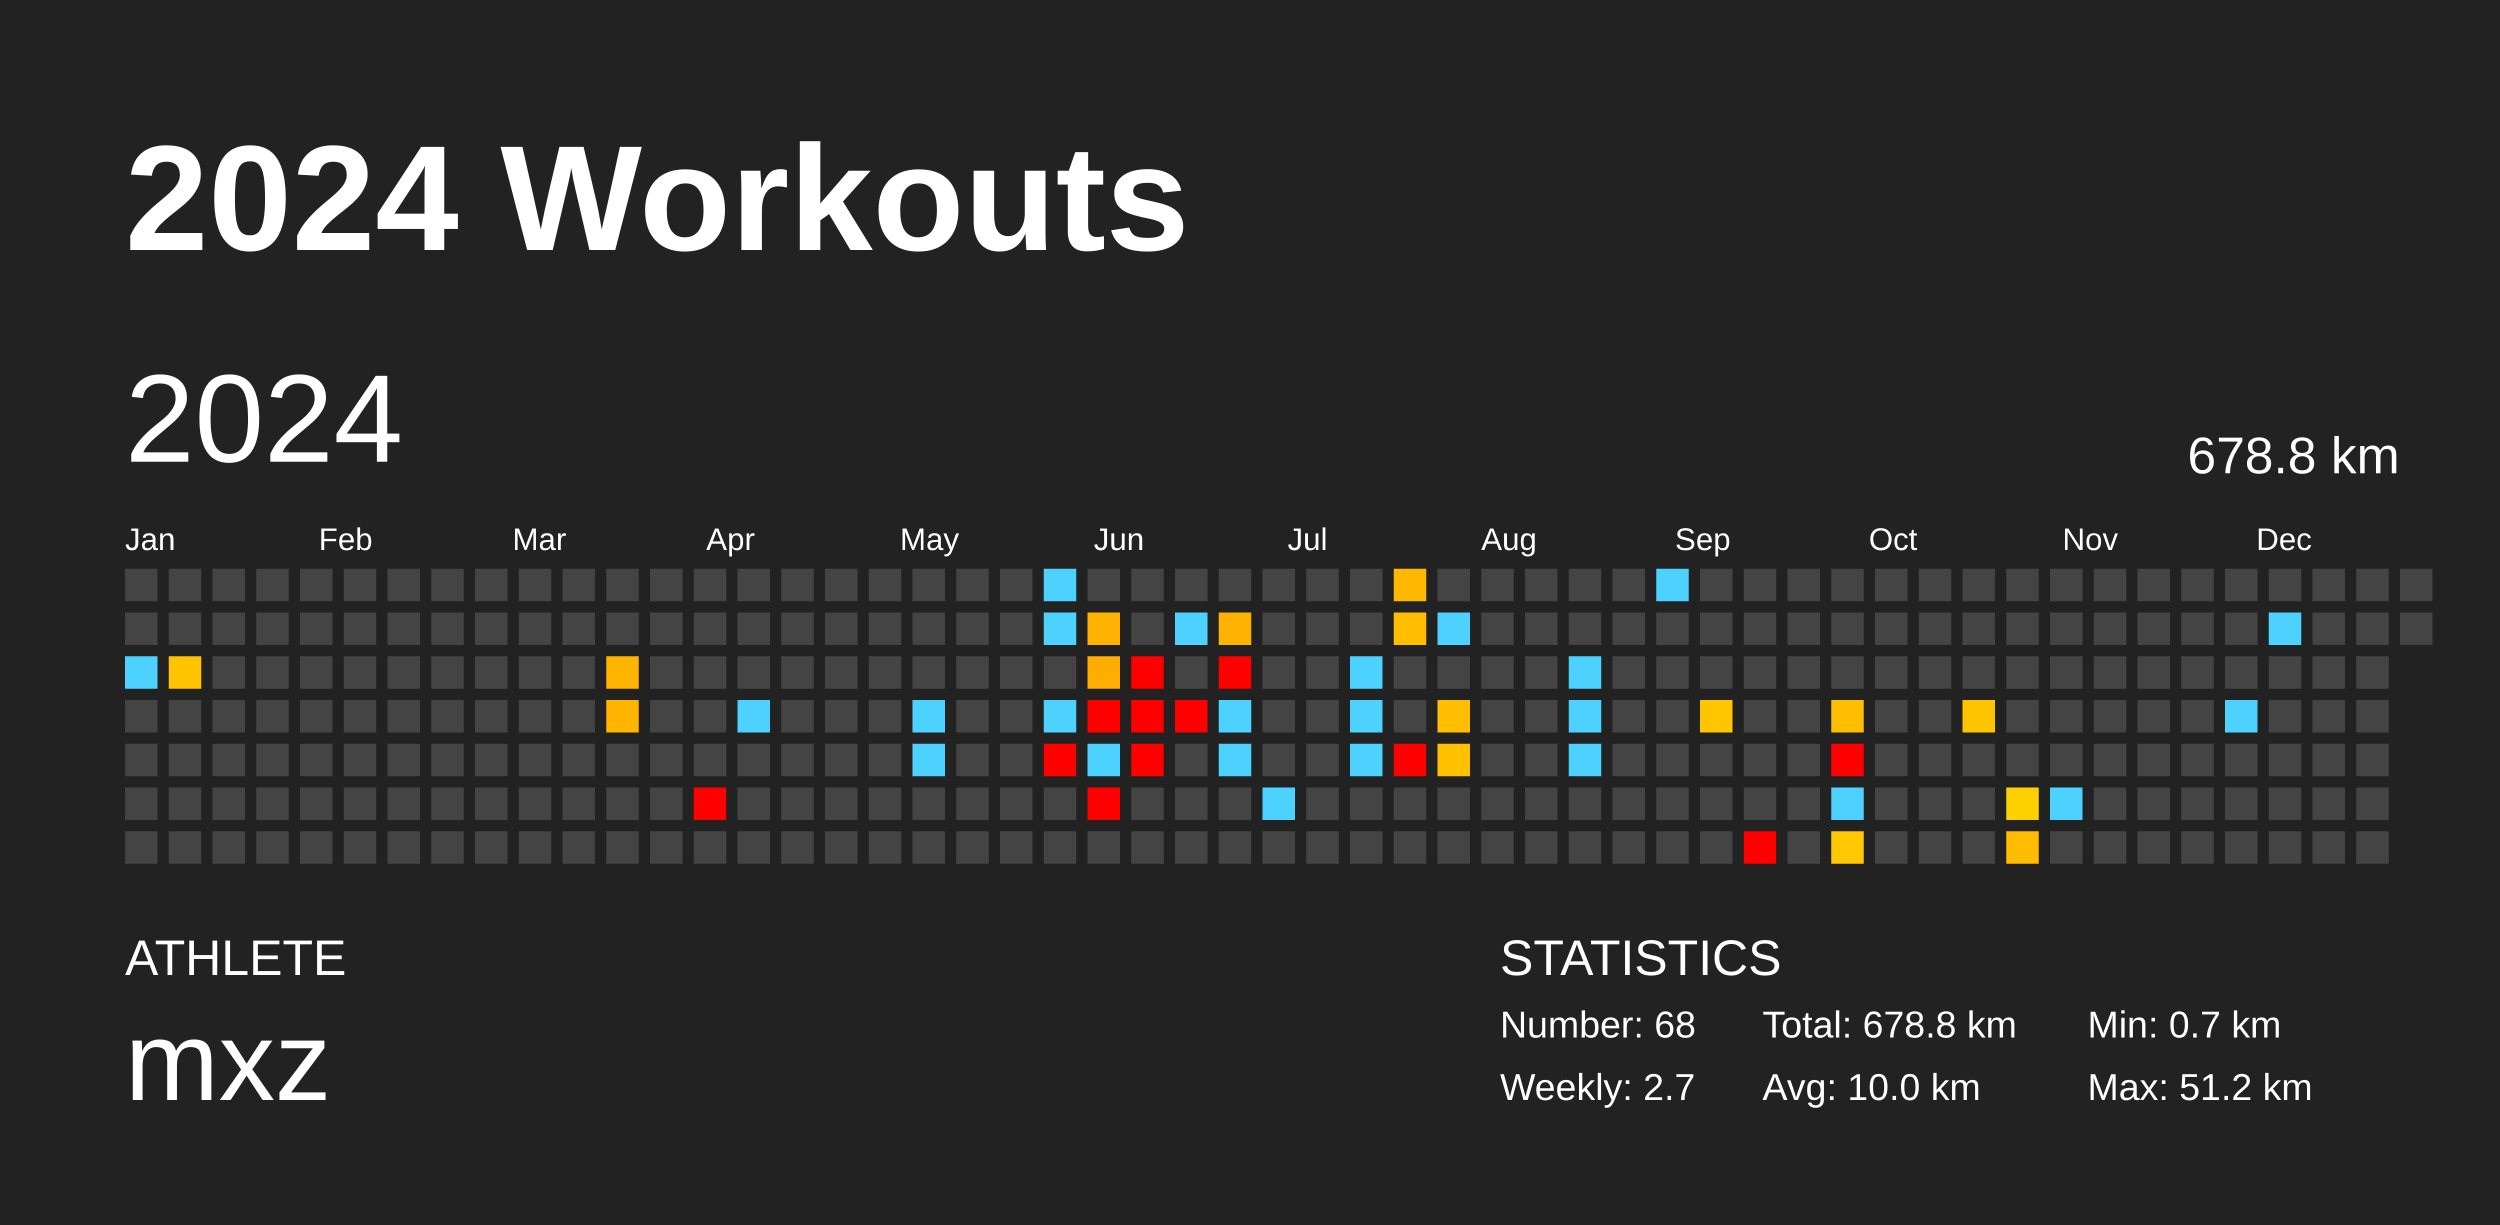
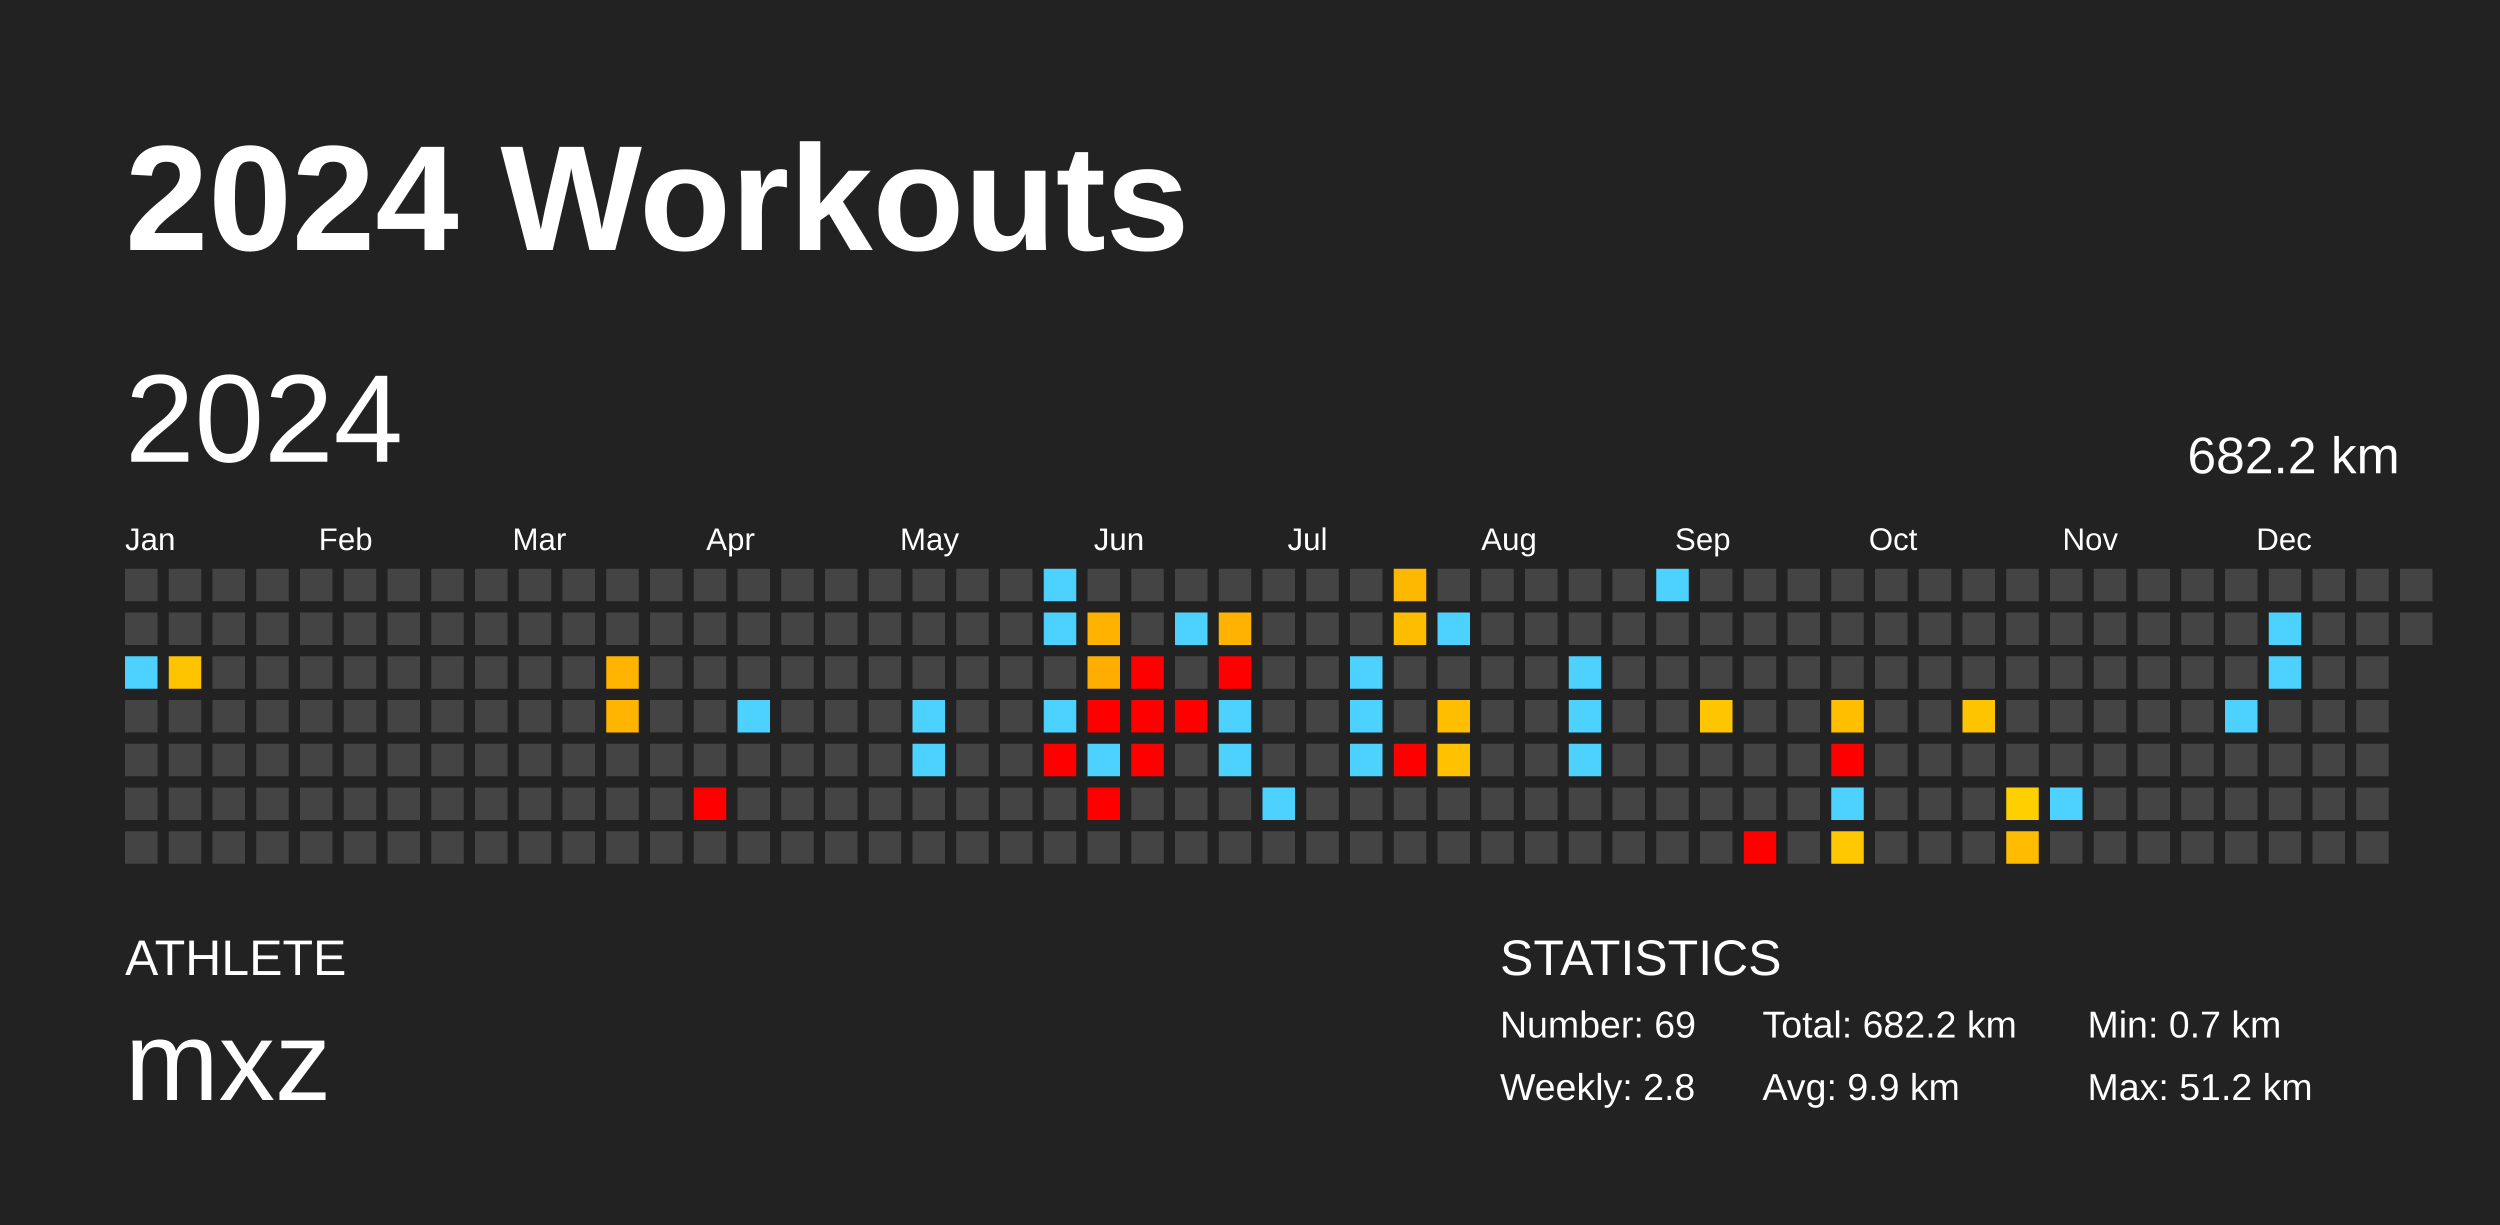
<svg xmlns="http://www.w3.org/2000/svg" baseProfile="full" height="98mm" version="1.1" viewBox="0,0,200,98" width="200mm">
  <defs />
  <rect fill="#222222" height="98" width="200" x="0" y="0" />
  <text fill="#FFFFFF" style="font-size:12px; font-family:Arial; font-weight:bold;" x="10" y="20">2024 Workouts</text>
  <text fill="#FFFFFF" style="font-size:4px; font-family:Arial" x="10" y="78">ATHLETE</text>
  <text fill="#FFFFFF" style="font-size:9px; font-family:Arial" x="10" y="88">mxz</text>
  <text fill="#FFFFFF" style="font-size:4px; font-family:Arial" x="120" y="78">STATISTICS</text>
-   <text fill="#FFFFFF" style="font-size:3px; font-family:Arial" x="120" y="83">Number: 68</text>
-   <text fill="#FFFFFF" style="font-size:3px; font-family:Arial" x="120" y="88">Weekly: 2.7</text>
-   <text fill="#FFFFFF" style="font-size:3px; font-family:Arial" x="141" y="83">Total: 678.8 km</text>
-   <text fill="#FFFFFF" style="font-size:3px; font-family:Arial" x="141" y="88">Avg: 10.0 km</text>
+   <text fill="#FFFFFF" style="font-size:3px; font-family:Arial" x="120" y="83">Number: 69</text>
+   <text fill="#FFFFFF" style="font-size:3px; font-family:Arial" x="120" y="88">Weekly: 2.8</text>
+   <text fill="#FFFFFF" style="font-size:3px; font-family:Arial" x="141" y="83">Total: 682.2 km</text>
+   <text fill="#FFFFFF" style="font-size:3px; font-family:Arial" x="141" y="88">Avg: 9.9 km</text>
  <text fill="#FFFFFF" style="font-size:3px; font-family:Arial" x="167" y="83">Min: 0.7 km</text>
  <text fill="#FFFFFF" style="font-size:3px; font-family:Arial" x="167" y="88">Max: 51.2 km</text>
  <text dominant-baseline="hanging" fill="#FFFFFF" style="font-size:10.0px; font-family:Arial;" x="10" y="30">2024</text>
-   <text dominant-baseline="hanging" fill="#FFFFFF" style="font-size:4.125px; font-family:Arial;" x="175" y="35">678.8 km</text>
+   <text dominant-baseline="hanging" fill="#FFFFFF" style="font-size:4.125px; font-family:Arial;" x="175" y="35">682.2 km</text>
  <text fill="#FFFFFF" style="font-size:2.5px; font-family:Arial" x="10.0" y="44">Jan</text>
  <text fill="#FFFFFF" style="font-size:2.5px; font-family:Arial" x="25.5" y="44">Feb</text>
  <text fill="#FFFFFF" style="font-size:2.5px; font-family:Arial" x="41.0" y="44">Mar</text>
  <text fill="#FFFFFF" style="font-size:2.5px; font-family:Arial" x="56.5" y="44">Apr</text>
  <text fill="#FFFFFF" style="font-size:2.5px; font-family:Arial" x="72.0" y="44">May</text>
  <text fill="#FFFFFF" style="font-size:2.5px; font-family:Arial" x="87.5" y="44">Jun</text>
  <text fill="#FFFFFF" style="font-size:2.5px; font-family:Arial" x="103.0" y="44">Jul</text>
  <text fill="#FFFFFF" style="font-size:2.5px; font-family:Arial" x="118.5" y="44">Aug</text>
  <text fill="#FFFFFF" style="font-size:2.5px; font-family:Arial" x="134.0" y="44">Sep</text>
  <text fill="#FFFFFF" style="font-size:2.5px; font-family:Arial" x="149.5" y="44">Oct</text>
  <text fill="#FFFFFF" style="font-size:2.5px; font-family:Arial" x="165.0" y="44">Nov</text>
  <text fill="#FFFFFF" style="font-size:2.5px; font-family:Arial" x="180.5" y="44">Dec</text>
  <rect fill="#444444" height="2.6" width="2.6" x="10.0" y="45.5" />
  <rect fill="#444444" height="2.6" width="2.6" x="10.0" y="49.0" />
  <rect fill="#4dd2ff" height="2.6" width="2.6" x="10.0" y="52.5" />
  <rect fill="#444444" height="2.6" width="2.6" x="10.0" y="56.0" />
  <rect fill="#444444" height="2.6" width="2.6" x="10.0" y="59.5" />
  <rect fill="#444444" height="2.6" width="2.6" x="10.0" y="63.0" />
  <rect fill="#444444" height="2.6" width="2.6" x="10.0" y="66.5" />
  <rect fill="#444444" height="2.6" width="2.6" x="13.5" y="45.5" />
  <rect fill="#444444" height="2.6" width="2.6" x="13.5" y="49.0" />
  <rect fill="#ffc400" height="2.6" width="2.6" x="13.5" y="52.5" />
  <rect fill="#444444" height="2.6" width="2.6" x="13.5" y="56.0" />
  <rect fill="#444444" height="2.6" width="2.6" x="13.5" y="59.5" />
  <rect fill="#444444" height="2.6" width="2.6" x="13.5" y="63.0" />
  <rect fill="#444444" height="2.6" width="2.6" x="13.5" y="66.5" />
  <rect fill="#444444" height="2.6" width="2.6" x="17.0" y="45.5" />
  <rect fill="#444444" height="2.6" width="2.6" x="17.0" y="49.0" />
  <rect fill="#444444" height="2.6" width="2.6" x="17.0" y="52.5" />
  <rect fill="#444444" height="2.6" width="2.6" x="17.0" y="56.0" />
  <rect fill="#444444" height="2.6" width="2.6" x="17.0" y="59.5" />
  <rect fill="#444444" height="2.6" width="2.6" x="17.0" y="63.0" />
  <rect fill="#444444" height="2.6" width="2.6" x="17.0" y="66.5" />
  <rect fill="#444444" height="2.6" width="2.6" x="20.5" y="45.5" />
  <rect fill="#444444" height="2.6" width="2.6" x="20.5" y="49.0" />
  <rect fill="#444444" height="2.6" width="2.6" x="20.5" y="52.5" />
  <rect fill="#444444" height="2.6" width="2.6" x="20.5" y="56.0" />
  <rect fill="#444444" height="2.6" width="2.6" x="20.5" y="59.5" />
  <rect fill="#444444" height="2.6" width="2.6" x="20.5" y="63.0" />
  <rect fill="#444444" height="2.6" width="2.6" x="20.5" y="66.5" />
  <rect fill="#444444" height="2.6" width="2.6" x="24.0" y="45.5" />
  <rect fill="#444444" height="2.6" width="2.6" x="24.0" y="49.0" />
  <rect fill="#444444" height="2.6" width="2.6" x="24.0" y="52.5" />
  <rect fill="#444444" height="2.6" width="2.6" x="24.0" y="56.0" />
  <rect fill="#444444" height="2.6" width="2.6" x="24.0" y="59.5" />
  <rect fill="#444444" height="2.6" width="2.6" x="24.0" y="63.0" />
  <rect fill="#444444" height="2.6" width="2.6" x="24.0" y="66.5" />
  <rect fill="#444444" height="2.6" width="2.6" x="27.5" y="45.5" />
  <rect fill="#444444" height="2.6" width="2.6" x="27.5" y="49.0" />
  <rect fill="#444444" height="2.6" width="2.6" x="27.5" y="52.5" />
  <rect fill="#444444" height="2.6" width="2.6" x="27.5" y="56.0" />
  <rect fill="#444444" height="2.6" width="2.6" x="27.5" y="59.5" />
  <rect fill="#444444" height="2.6" width="2.6" x="27.5" y="63.0" />
  <rect fill="#444444" height="2.6" width="2.6" x="27.5" y="66.5" />
  <rect fill="#444444" height="2.6" width="2.6" x="31.0" y="45.5" />
  <rect fill="#444444" height="2.6" width="2.6" x="31.0" y="49.0" />
  <rect fill="#444444" height="2.6" width="2.6" x="31.0" y="52.5" />
  <rect fill="#444444" height="2.6" width="2.6" x="31.0" y="56.0" />
  <rect fill="#444444" height="2.6" width="2.6" x="31.0" y="59.5" />
  <rect fill="#444444" height="2.6" width="2.6" x="31.0" y="63.0" />
  <rect fill="#444444" height="2.6" width="2.6" x="31.0" y="66.5" />
  <rect fill="#444444" height="2.6" width="2.6" x="34.5" y="45.5" />
  <rect fill="#444444" height="2.6" width="2.6" x="34.5" y="49.0" />
  <rect fill="#444444" height="2.6" width="2.6" x="34.5" y="52.5" />
  <rect fill="#444444" height="2.6" width="2.6" x="34.5" y="56.0" />
  <rect fill="#444444" height="2.6" width="2.6" x="34.5" y="59.5" />
  <rect fill="#444444" height="2.6" width="2.6" x="34.5" y="63.0" />
  <rect fill="#444444" height="2.6" width="2.6" x="34.5" y="66.5" />
  <rect fill="#444444" height="2.6" width="2.6" x="38.0" y="45.5" />
  <rect fill="#444444" height="2.6" width="2.6" x="38.0" y="49.0" />
  <rect fill="#444444" height="2.6" width="2.6" x="38.0" y="52.5" />
  <rect fill="#444444" height="2.6" width="2.6" x="38.0" y="56.0" />
  <rect fill="#444444" height="2.6" width="2.6" x="38.0" y="59.5" />
  <rect fill="#444444" height="2.6" width="2.6" x="38.0" y="63.0" />
  <rect fill="#444444" height="2.6" width="2.6" x="38.0" y="66.5" />
  <rect fill="#444444" height="2.6" width="2.6" x="41.5" y="45.5" />
  <rect fill="#444444" height="2.6" width="2.6" x="41.5" y="49.0" />
  <rect fill="#444444" height="2.6" width="2.6" x="41.5" y="52.5" />
  <rect fill="#444444" height="2.6" width="2.6" x="41.5" y="56.0" />
  <rect fill="#444444" height="2.6" width="2.6" x="41.5" y="59.5" />
  <rect fill="#444444" height="2.6" width="2.6" x="41.5" y="63.0" />
  <rect fill="#444444" height="2.6" width="2.6" x="41.5" y="66.5" />
  <rect fill="#444444" height="2.6" width="2.6" x="45.0" y="45.5" />
  <rect fill="#444444" height="2.6" width="2.6" x="45.0" y="49.0" />
  <rect fill="#444444" height="2.6" width="2.6" x="45.0" y="52.5" />
  <rect fill="#444444" height="2.6" width="2.6" x="45.0" y="56.0" />
  <rect fill="#444444" height="2.6" width="2.6" x="45.0" y="59.5" />
  <rect fill="#444444" height="2.6" width="2.6" x="45.0" y="63.0" />
  <rect fill="#444444" height="2.6" width="2.6" x="45.0" y="66.5" />
  <rect fill="#444444" height="2.6" width="2.6" x="48.5" y="45.5" />
  <rect fill="#444444" height="2.6" width="2.6" x="48.5" y="49.0" />
  <rect fill="#ffb500" height="2.6" width="2.6" x="48.5" y="52.5" />
  <rect fill="#ffb500" height="2.6" width="2.6" x="48.5" y="56.0" />
  <rect fill="#444444" height="2.6" width="2.6" x="48.5" y="59.5" />
  <rect fill="#444444" height="2.6" width="2.6" x="48.5" y="63.0" />
  <rect fill="#444444" height="2.6" width="2.6" x="48.5" y="66.5" />
  <rect fill="#444444" height="2.6" width="2.6" x="52.0" y="45.5" />
  <rect fill="#444444" height="2.6" width="2.6" x="52.0" y="49.0" />
  <rect fill="#444444" height="2.6" width="2.6" x="52.0" y="52.5" />
  <rect fill="#444444" height="2.6" width="2.6" x="52.0" y="56.0" />
  <rect fill="#444444" height="2.6" width="2.6" x="52.0" y="59.5" />
  <rect fill="#444444" height="2.6" width="2.6" x="52.0" y="63.0" />
  <rect fill="#444444" height="2.6" width="2.6" x="52.0" y="66.5" />
  <rect fill="#444444" height="2.6" width="2.6" x="55.5" y="45.5" />
  <rect fill="#444444" height="2.6" width="2.6" x="55.5" y="49.0" />
  <rect fill="#444444" height="2.6" width="2.6" x="55.5" y="52.5" />
  <rect fill="#444444" height="2.6" width="2.6" x="55.5" y="56.0" />
  <rect fill="#444444" height="2.6" width="2.6" x="55.5" y="59.5" />
  <rect fill="red" height="2.6" width="2.6" x="55.5" y="63.0" />
  <rect fill="#444444" height="2.6" width="2.6" x="55.5" y="66.5" />
  <rect fill="#444444" height="2.6" width="2.6" x="59.0" y="45.5" />
  <rect fill="#444444" height="2.6" width="2.6" x="59.0" y="49.0" />
  <rect fill="#444444" height="2.6" width="2.6" x="59.0" y="52.5" />
  <rect fill="#4dd2ff" height="2.6" width="2.6" x="59.0" y="56.0" />
  <rect fill="#444444" height="2.6" width="2.6" x="59.0" y="59.5" />
  <rect fill="#444444" height="2.6" width="2.6" x="59.0" y="63.0" />
  <rect fill="#444444" height="2.6" width="2.6" x="59.0" y="66.5" />
  <rect fill="#444444" height="2.6" width="2.6" x="62.5" y="45.5" />
  <rect fill="#444444" height="2.6" width="2.6" x="62.5" y="49.0" />
  <rect fill="#444444" height="2.6" width="2.6" x="62.5" y="52.5" />
  <rect fill="#444444" height="2.6" width="2.6" x="62.5" y="56.0" />
  <rect fill="#444444" height="2.6" width="2.6" x="62.5" y="59.5" />
  <rect fill="#444444" height="2.6" width="2.6" x="62.5" y="63.0" />
  <rect fill="#444444" height="2.6" width="2.6" x="62.5" y="66.5" />
  <rect fill="#444444" height="2.6" width="2.6" x="66.0" y="45.5" />
  <rect fill="#444444" height="2.6" width="2.6" x="66.0" y="49.0" />
  <rect fill="#444444" height="2.6" width="2.6" x="66.0" y="52.5" />
  <rect fill="#444444" height="2.6" width="2.6" x="66.0" y="56.0" />
  <rect fill="#444444" height="2.6" width="2.6" x="66.0" y="59.5" />
  <rect fill="#444444" height="2.6" width="2.6" x="66.0" y="63.0" />
  <rect fill="#444444" height="2.6" width="2.6" x="66.0" y="66.5" />
  <rect fill="#444444" height="2.6" width="2.6" x="69.5" y="45.5" />
  <rect fill="#444444" height="2.6" width="2.6" x="69.5" y="49.0" />
  <rect fill="#444444" height="2.6" width="2.6" x="69.5" y="52.5" />
  <rect fill="#444444" height="2.6" width="2.6" x="69.5" y="56.0" />
  <rect fill="#444444" height="2.6" width="2.6" x="69.5" y="59.5" />
  <rect fill="#444444" height="2.6" width="2.6" x="69.5" y="63.0" />
  <rect fill="#444444" height="2.6" width="2.6" x="69.5" y="66.5" />
  <rect fill="#444444" height="2.6" width="2.6" x="73.0" y="45.5" />
  <rect fill="#444444" height="2.6" width="2.6" x="73.0" y="49.0" />
  <rect fill="#444444" height="2.6" width="2.6" x="73.0" y="52.5" />
  <rect fill="#4dd2ff" height="2.6" width="2.6" x="73.0" y="56.0" />
  <rect fill="#4dd2ff" height="2.6" width="2.6" x="73.0" y="59.5" />
  <rect fill="#444444" height="2.6" width="2.6" x="73.0" y="63.0" />
  <rect fill="#444444" height="2.6" width="2.6" x="73.0" y="66.5" />
  <rect fill="#444444" height="2.6" width="2.6" x="76.5" y="45.5" />
  <rect fill="#444444" height="2.6" width="2.6" x="76.5" y="49.0" />
  <rect fill="#444444" height="2.6" width="2.6" x="76.5" y="52.5" />
  <rect fill="#444444" height="2.6" width="2.6" x="76.5" y="56.0" />
  <rect fill="#444444" height="2.6" width="2.6" x="76.5" y="59.5" />
  <rect fill="#444444" height="2.6" width="2.6" x="76.5" y="63.0" />
  <rect fill="#444444" height="2.6" width="2.6" x="76.5" y="66.5" />
  <rect fill="#444444" height="2.6" width="2.6" x="80.0" y="45.5" />
  <rect fill="#444444" height="2.6" width="2.6" x="80.0" y="49.0" />
  <rect fill="#444444" height="2.6" width="2.6" x="80.0" y="52.5" />
  <rect fill="#444444" height="2.6" width="2.6" x="80.0" y="56.0" />
  <rect fill="#444444" height="2.6" width="2.6" x="80.0" y="59.5" />
  <rect fill="#444444" height="2.6" width="2.6" x="80.0" y="63.0" />
  <rect fill="#444444" height="2.6" width="2.6" x="80.0" y="66.5" />
  <rect fill="#4dd2ff" height="2.6" width="2.6" x="83.5" y="45.5" />
  <rect fill="#4dd2ff" height="2.6" width="2.6" x="83.5" y="49.0" />
  <rect fill="#444444" height="2.6" width="2.6" x="83.5" y="52.5" />
  <rect fill="#4dd2ff" height="2.6" width="2.6" x="83.5" y="56.0" />
  <rect fill="red" height="2.6" width="2.6" x="83.5" y="59.5" />
  <rect fill="#444444" height="2.6" width="2.6" x="83.5" y="63.0" />
  <rect fill="#444444" height="2.6" width="2.6" x="83.5" y="66.5" />
  <rect fill="#444444" height="2.6" width="2.6" x="87.0" y="45.5" />
  <rect fill="#ffb200" height="2.6" width="2.6" x="87.0" y="49.0" />
  <rect fill="#ffad00" height="2.6" width="2.6" x="87.0" y="52.5" />
  <rect fill="red" height="2.6" width="2.6" x="87.0" y="56.0" />
  <rect fill="#4dd2ff" height="2.6" width="2.6" x="87.0" y="59.5" />
  <rect fill="red" height="2.6" width="2.6" x="87.0" y="63.0" />
  <rect fill="#444444" height="2.6" width="2.6" x="87.0" y="66.5" />
  <rect fill="#444444" height="2.6" width="2.6" x="90.5" y="45.5" />
  <rect fill="#444444" height="2.6" width="2.6" x="90.5" y="49.0" />
  <rect fill="red" height="2.6" width="2.6" x="90.5" y="52.5" />
  <rect fill="red" height="2.6" width="2.6" x="90.5" y="56.0" />
  <rect fill="red" height="2.6" width="2.6" x="90.5" y="59.5" />
  <rect fill="#444444" height="2.6" width="2.6" x="90.5" y="63.0" />
  <rect fill="#444444" height="2.6" width="2.6" x="90.5" y="66.5" />
  <rect fill="#444444" height="2.6" width="2.6" x="94.0" y="45.5" />
  <rect fill="#4dd2ff" height="2.6" width="2.6" x="94.0" y="49.0" />
  <rect fill="#444444" height="2.6" width="2.6" x="94.0" y="52.5" />
  <rect fill="red" height="2.6" width="2.6" x="94.0" y="56.0" />
  <rect fill="#444444" height="2.6" width="2.6" x="94.0" y="59.5" />
  <rect fill="#444444" height="2.6" width="2.6" x="94.0" y="63.0" />
  <rect fill="#444444" height="2.6" width="2.6" x="94.0" y="66.5" />
  <rect fill="#444444" height="2.6" width="2.6" x="97.5" y="45.5" />
  <rect fill="#ffb200" height="2.6" width="2.6" x="97.5" y="49.0" />
  <rect fill="red" height="2.6" width="2.6" x="97.5" y="52.5" />
  <rect fill="#4dd2ff" height="2.6" width="2.6" x="97.5" y="56.0" />
  <rect fill="#4dd2ff" height="2.6" width="2.6" x="97.5" y="59.5" />
  <rect fill="#444444" height="2.6" width="2.6" x="97.5" y="63.0" />
  <rect fill="#444444" height="2.6" width="2.6" x="97.5" y="66.5" />
  <rect fill="#444444" height="2.6" width="2.6" x="101.0" y="45.5" />
  <rect fill="#444444" height="2.6" width="2.6" x="101.0" y="49.0" />
  <rect fill="#444444" height="2.6" width="2.6" x="101.0" y="52.5" />
  <rect fill="#444444" height="2.6" width="2.6" x="101.0" y="56.0" />
  <rect fill="#444444" height="2.6" width="2.6" x="101.0" y="59.5" />
  <rect fill="#4dd2ff" height="2.6" width="2.6" x="101.0" y="63.0" />
  <rect fill="#444444" height="2.6" width="2.6" x="101.0" y="66.5" />
  <rect fill="#444444" height="2.6" width="2.6" x="104.5" y="45.5" />
  <rect fill="#444444" height="2.6" width="2.6" x="104.5" y="49.0" />
  <rect fill="#444444" height="2.6" width="2.6" x="104.5" y="52.5" />
  <rect fill="#444444" height="2.6" width="2.6" x="104.5" y="56.0" />
  <rect fill="#444444" height="2.6" width="2.6" x="104.5" y="59.5" />
  <rect fill="#444444" height="2.6" width="2.6" x="104.5" y="63.0" />
  <rect fill="#444444" height="2.6" width="2.6" x="104.5" y="66.5" />
  <rect fill="#444444" height="2.6" width="2.6" x="108.0" y="45.5" />
  <rect fill="#444444" height="2.6" width="2.6" x="108.0" y="49.0" />
  <rect fill="#4dd2ff" height="2.6" width="2.6" x="108.0" y="52.5" />
  <rect fill="#4dd2ff" height="2.6" width="2.6" x="108.0" y="56.0" />
  <rect fill="#4dd2ff" height="2.6" width="2.6" x="108.0" y="59.5" />
  <rect fill="#444444" height="2.6" width="2.6" x="108.0" y="63.0" />
  <rect fill="#444444" height="2.6" width="2.6" x="108.0" y="66.5" />
  <rect fill="#ffb800" height="2.6" width="2.6" x="111.5" y="45.5" />
  <rect fill="#ffbd00" height="2.6" width="2.6" x="111.5" y="49.0" />
  <rect fill="#444444" height="2.6" width="2.6" x="111.5" y="52.5" />
  <rect fill="#444444" height="2.6" width="2.6" x="111.5" y="56.0" />
  <rect fill="red" height="2.6" width="2.6" x="111.5" y="59.5" />
  <rect fill="#444444" height="2.6" width="2.6" x="111.5" y="63.0" />
  <rect fill="#444444" height="2.6" width="2.6" x="111.5" y="66.5" />
  <rect fill="#444444" height="2.6" width="2.6" x="115.0" y="45.5" />
  <rect fill="#4dd2ff" height="2.6" width="2.6" x="115.0" y="49.0" />
  <rect fill="#444444" height="2.6" width="2.6" x="115.0" y="52.5" />
  <rect fill="#ffbe00" height="2.6" width="2.6" x="115.0" y="56.0" />
  <rect fill="#ffc100" height="2.6" width="2.6" x="115.0" y="59.5" />
  <rect fill="#444444" height="2.6" width="2.6" x="115.0" y="63.0" />
  <rect fill="#444444" height="2.6" width="2.6" x="115.0" y="66.5" />
  <rect fill="#444444" height="2.6" width="2.6" x="118.5" y="45.5" />
  <rect fill="#444444" height="2.6" width="2.6" x="118.5" y="49.0" />
  <rect fill="#444444" height="2.6" width="2.6" x="118.5" y="52.5" />
  <rect fill="#444444" height="2.6" width="2.6" x="118.5" y="56.0" />
  <rect fill="#444444" height="2.6" width="2.6" x="118.5" y="59.5" />
  <rect fill="#444444" height="2.6" width="2.6" x="118.5" y="63.0" />
  <rect fill="#444444" height="2.6" width="2.6" x="118.5" y="66.5" />
  <rect fill="#444444" height="2.6" width="2.6" x="122.0" y="45.5" />
  <rect fill="#444444" height="2.6" width="2.6" x="122.0" y="49.0" />
  <rect fill="#444444" height="2.6" width="2.6" x="122.0" y="52.5" />
  <rect fill="#444444" height="2.6" width="2.6" x="122.0" y="56.0" />
  <rect fill="#444444" height="2.6" width="2.6" x="122.0" y="59.5" />
  <rect fill="#444444" height="2.6" width="2.6" x="122.0" y="63.0" />
  <rect fill="#444444" height="2.6" width="2.6" x="122.0" y="66.5" />
  <rect fill="#444444" height="2.6" width="2.6" x="125.5" y="45.5" />
  <rect fill="#444444" height="2.6" width="2.6" x="125.5" y="49.0" />
  <rect fill="#4dd2ff" height="2.6" width="2.6" x="125.5" y="52.5" />
  <rect fill="#4dd2ff" height="2.6" width="2.6" x="125.5" y="56.0" />
  <rect fill="#4dd2ff" height="2.6" width="2.6" x="125.5" y="59.5" />
  <rect fill="#444444" height="2.6" width="2.6" x="125.5" y="63.0" />
  <rect fill="#444444" height="2.6" width="2.6" x="125.5" y="66.5" />
  <rect fill="#444444" height="2.6" width="2.6" x="129.0" y="45.5" />
  <rect fill="#444444" height="2.6" width="2.6" x="129.0" y="49.0" />
  <rect fill="#444444" height="2.6" width="2.6" x="129.0" y="52.5" />
  <rect fill="#444444" height="2.6" width="2.6" x="129.0" y="56.0" />
  <rect fill="#444444" height="2.6" width="2.6" x="129.0" y="59.5" />
  <rect fill="#444444" height="2.6" width="2.6" x="129.0" y="63.0" />
  <rect fill="#444444" height="2.6" width="2.6" x="129.0" y="66.5" />
  <rect fill="#4dd2ff" height="2.6" width="2.6" x="132.5" y="45.5" />
  <rect fill="#444444" height="2.6" width="2.6" x="132.5" y="49.0" />
  <rect fill="#444444" height="2.6" width="2.6" x="132.5" y="52.5" />
  <rect fill="#444444" height="2.6" width="2.6" x="132.5" y="56.0" />
  <rect fill="#444444" height="2.6" width="2.6" x="132.5" y="59.5" />
  <rect fill="#444444" height="2.6" width="2.6" x="132.5" y="63.0" />
  <rect fill="#444444" height="2.6" width="2.6" x="132.5" y="66.5" />
  <rect fill="#444444" height="2.6" width="2.6" x="136.0" y="45.5" />
  <rect fill="#444444" height="2.6" width="2.6" x="136.0" y="49.0" />
  <rect fill="#444444" height="2.6" width="2.6" x="136.0" y="52.5" />
  <rect fill="#ffc500" height="2.6" width="2.6" x="136.0" y="56.0" />
  <rect fill="#444444" height="2.6" width="2.6" x="136.0" y="59.5" />
  <rect fill="#444444" height="2.6" width="2.6" x="136.0" y="63.0" />
  <rect fill="#444444" height="2.6" width="2.6" x="136.0" y="66.5" />
  <rect fill="#444444" height="2.6" width="2.6" x="139.5" y="45.5" />
  <rect fill="#444444" height="2.6" width="2.6" x="139.5" y="49.0" />
  <rect fill="#444444" height="2.6" width="2.6" x="139.5" y="52.5" />
  <rect fill="#444444" height="2.6" width="2.6" x="139.5" y="56.0" />
  <rect fill="#444444" height="2.6" width="2.6" x="139.5" y="59.5" />
  <rect fill="#444444" height="2.6" width="2.6" x="139.5" y="63.0" />
  <rect fill="red" height="2.6" width="2.6" x="139.5" y="66.5" />
  <rect fill="#444444" height="2.6" width="2.6" x="143.0" y="45.5" />
  <rect fill="#444444" height="2.6" width="2.6" x="143.0" y="49.0" />
  <rect fill="#444444" height="2.6" width="2.6" x="143.0" y="52.5" />
  <rect fill="#444444" height="2.6" width="2.6" x="143.0" y="56.0" />
  <rect fill="#444444" height="2.6" width="2.6" x="143.0" y="59.5" />
  <rect fill="#444444" height="2.6" width="2.6" x="143.0" y="63.0" />
  <rect fill="#444444" height="2.6" width="2.6" x="143.0" y="66.5" />
  <rect fill="#444444" height="2.6" width="2.6" x="146.5" y="45.5" />
  <rect fill="#444444" height="2.6" width="2.6" x="146.5" y="49.0" />
  <rect fill="#444444" height="2.6" width="2.6" x="146.5" y="52.5" />
  <rect fill="#ffbe00" height="2.6" width="2.6" x="146.5" y="56.0" />
  <rect fill="red" height="2.6" width="2.6" x="146.5" y="59.5" />
  <rect fill="#4dd2ff" height="2.6" width="2.6" x="146.5" y="63.0" />
  <rect fill="#ffc800" height="2.6" width="2.6" x="146.5" y="66.5" />
  <rect fill="#444444" height="2.6" width="2.6" x="150.0" y="45.5" />
  <rect fill="#444444" height="2.6" width="2.6" x="150.0" y="49.0" />
  <rect fill="#444444" height="2.6" width="2.6" x="150.0" y="52.5" />
  <rect fill="#444444" height="2.6" width="2.6" x="150.0" y="56.0" />
  <rect fill="#444444" height="2.6" width="2.6" x="150.0" y="59.5" />
  <rect fill="#444444" height="2.6" width="2.6" x="150.0" y="63.0" />
  <rect fill="#444444" height="2.6" width="2.6" x="150.0" y="66.5" />
  <rect fill="#444444" height="2.6" width="2.6" x="153.5" y="45.5" />
  <rect fill="#444444" height="2.6" width="2.6" x="153.5" y="49.0" />
  <rect fill="#444444" height="2.6" width="2.6" x="153.5" y="52.5" />
  <rect fill="#444444" height="2.6" width="2.6" x="153.5" y="56.0" />
  <rect fill="#444444" height="2.6" width="2.6" x="153.5" y="59.5" />
  <rect fill="#444444" height="2.6" width="2.6" x="153.5" y="63.0" />
  <rect fill="#444444" height="2.6" width="2.6" x="153.5" y="66.5" />
  <rect fill="#444444" height="2.6" width="2.6" x="157.0" y="45.5" />
  <rect fill="#444444" height="2.6" width="2.6" x="157.0" y="49.0" />
  <rect fill="#444444" height="2.6" width="2.6" x="157.0" y="52.5" />
  <rect fill="#ffc400" height="2.6" width="2.6" x="157.0" y="56.0" />
  <rect fill="#444444" height="2.6" width="2.6" x="157.0" y="59.5" />
  <rect fill="#444444" height="2.6" width="2.6" x="157.0" y="63.0" />
  <rect fill="#444444" height="2.6" width="2.6" x="157.0" y="66.5" />
  <rect fill="#444444" height="2.6" width="2.6" x="160.5" y="45.5" />
  <rect fill="#444444" height="2.6" width="2.6" x="160.5" y="49.0" />
  <rect fill="#444444" height="2.6" width="2.6" x="160.5" y="52.5" />
  <rect fill="#444444" height="2.6" width="2.6" x="160.5" y="56.0" />
  <rect fill="#444444" height="2.6" width="2.6" x="160.5" y="59.5" />
  <rect fill="#ffd000" height="2.6" width="2.6" x="160.5" y="63.0" />
  <rect fill="#ffbc00" height="2.6" width="2.6" x="160.5" y="66.5" />
  <rect fill="#444444" height="2.6" width="2.6" x="164.0" y="45.5" />
  <rect fill="#444444" height="2.6" width="2.6" x="164.0" y="49.0" />
  <rect fill="#444444" height="2.6" width="2.6" x="164.0" y="52.5" />
  <rect fill="#444444" height="2.6" width="2.6" x="164.0" y="56.0" />
  <rect fill="#444444" height="2.6" width="2.6" x="164.0" y="59.5" />
  <rect fill="#4dd2ff" height="2.6" width="2.6" x="164.0" y="63.0" />
  <rect fill="#444444" height="2.6" width="2.6" x="164.0" y="66.5" />
  <rect fill="#444444" height="2.6" width="2.6" x="167.5" y="45.5" />
  <rect fill="#444444" height="2.6" width="2.6" x="167.5" y="49.0" />
  <rect fill="#444444" height="2.6" width="2.6" x="167.5" y="52.5" />
  <rect fill="#444444" height="2.6" width="2.6" x="167.5" y="56.0" />
  <rect fill="#444444" height="2.6" width="2.6" x="167.5" y="59.5" />
  <rect fill="#444444" height="2.6" width="2.6" x="167.5" y="63.0" />
  <rect fill="#444444" height="2.6" width="2.6" x="167.5" y="66.5" />
  <rect fill="#444444" height="2.6" width="2.6" x="171.0" y="45.5" />
  <rect fill="#444444" height="2.6" width="2.6" x="171.0" y="49.0" />
  <rect fill="#444444" height="2.6" width="2.6" x="171.0" y="52.5" />
  <rect fill="#444444" height="2.6" width="2.6" x="171.0" y="56.0" />
  <rect fill="#444444" height="2.6" width="2.6" x="171.0" y="59.5" />
  <rect fill="#444444" height="2.6" width="2.6" x="171.0" y="63.0" />
  <rect fill="#444444" height="2.6" width="2.6" x="171.0" y="66.5" />
  <rect fill="#444444" height="2.6" width="2.6" x="174.5" y="45.5" />
  <rect fill="#444444" height="2.6" width="2.6" x="174.5" y="49.0" />
  <rect fill="#444444" height="2.6" width="2.6" x="174.5" y="52.5" />
  <rect fill="#444444" height="2.6" width="2.6" x="174.5" y="56.0" />
  <rect fill="#444444" height="2.6" width="2.6" x="174.5" y="59.5" />
  <rect fill="#444444" height="2.6" width="2.6" x="174.5" y="63.0" />
  <rect fill="#444444" height="2.6" width="2.6" x="174.5" y="66.5" />
  <rect fill="#444444" height="2.6" width="2.6" x="178.0" y="45.5" />
  <rect fill="#444444" height="2.6" width="2.6" x="178.0" y="49.0" />
  <rect fill="#444444" height="2.6" width="2.6" x="178.0" y="52.5" />
  <rect fill="#4dd2ff" height="2.6" width="2.6" x="178.0" y="56.0" />
  <rect fill="#444444" height="2.6" width="2.6" x="178.0" y="59.5" />
  <rect fill="#444444" height="2.6" width="2.6" x="178.0" y="63.0" />
  <rect fill="#444444" height="2.6" width="2.6" x="178.0" y="66.5" />
  <rect fill="#444444" height="2.6" width="2.6" x="181.5" y="45.5" />
  <rect fill="#4dd2ff" height="2.6" width="2.6" x="181.5" y="49.0" />
-   <rect fill="#444444" height="2.6" width="2.6" x="181.5" y="52.5" />
+   <rect fill="#4dd2ff" height="2.6" width="2.6" x="181.5" y="52.5" />
  <rect fill="#444444" height="2.6" width="2.6" x="181.5" y="56.0" />
  <rect fill="#444444" height="2.6" width="2.6" x="181.5" y="59.5" />
  <rect fill="#444444" height="2.6" width="2.6" x="181.5" y="63.0" />
  <rect fill="#444444" height="2.6" width="2.6" x="181.5" y="66.5" />
  <rect fill="#444444" height="2.6" width="2.6" x="185.0" y="45.5" />
  <rect fill="#444444" height="2.6" width="2.6" x="185.0" y="49.0" />
  <rect fill="#444444" height="2.6" width="2.6" x="185.0" y="52.5" />
  <rect fill="#444444" height="2.6" width="2.6" x="185.0" y="56.0" />
  <rect fill="#444444" height="2.6" width="2.6" x="185.0" y="59.5" />
  <rect fill="#444444" height="2.6" width="2.6" x="185.0" y="63.0" />
  <rect fill="#444444" height="2.6" width="2.6" x="185.0" y="66.5" />
  <rect fill="#444444" height="2.6" width="2.6" x="188.5" y="45.5" />
  <rect fill="#444444" height="2.6" width="2.6" x="188.5" y="49.0" />
  <rect fill="#444444" height="2.6" width="2.6" x="188.5" y="52.5" />
  <rect fill="#444444" height="2.6" width="2.6" x="188.5" y="56.0" />
  <rect fill="#444444" height="2.6" width="2.6" x="188.5" y="59.5" />
  <rect fill="#444444" height="2.6" width="2.6" x="188.5" y="63.0" />
  <rect fill="#444444" height="2.6" width="2.6" x="188.5" y="66.5" />
  <rect fill="#444444" height="2.6" width="2.6" x="192.0" y="45.5" />
  <rect fill="#444444" height="2.6" width="2.6" x="192.0" y="49.0" />
</svg>
